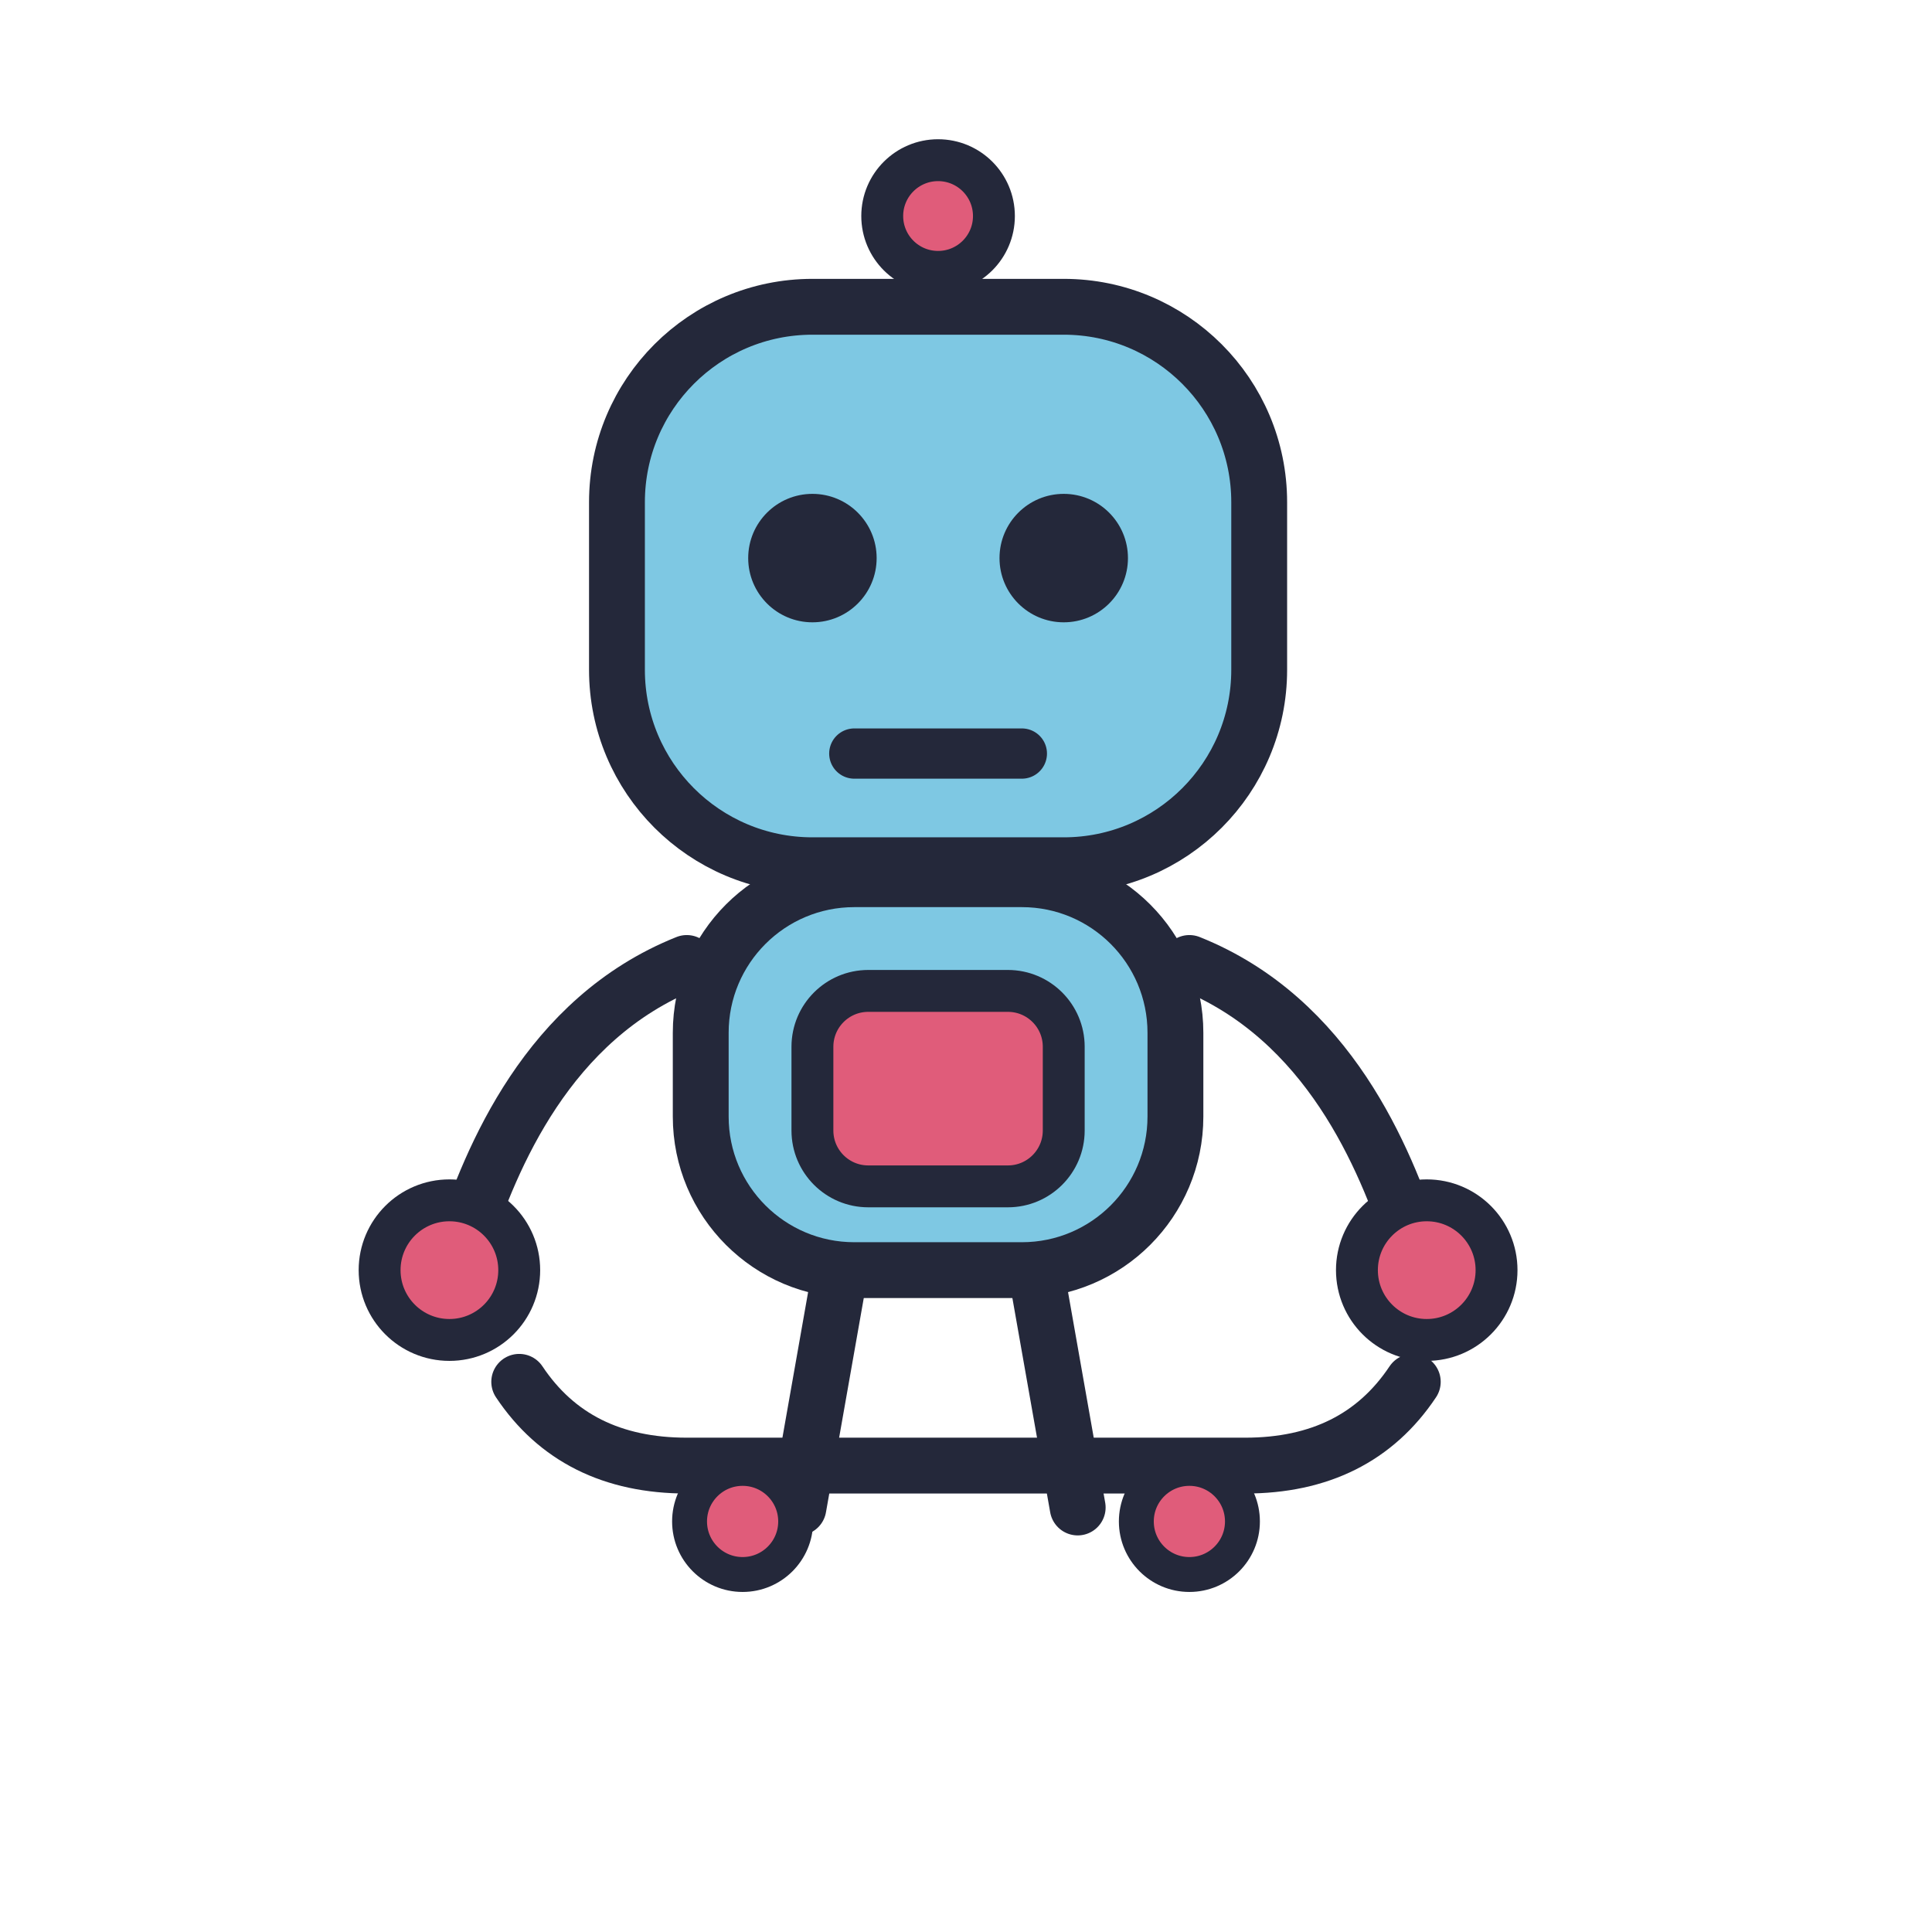
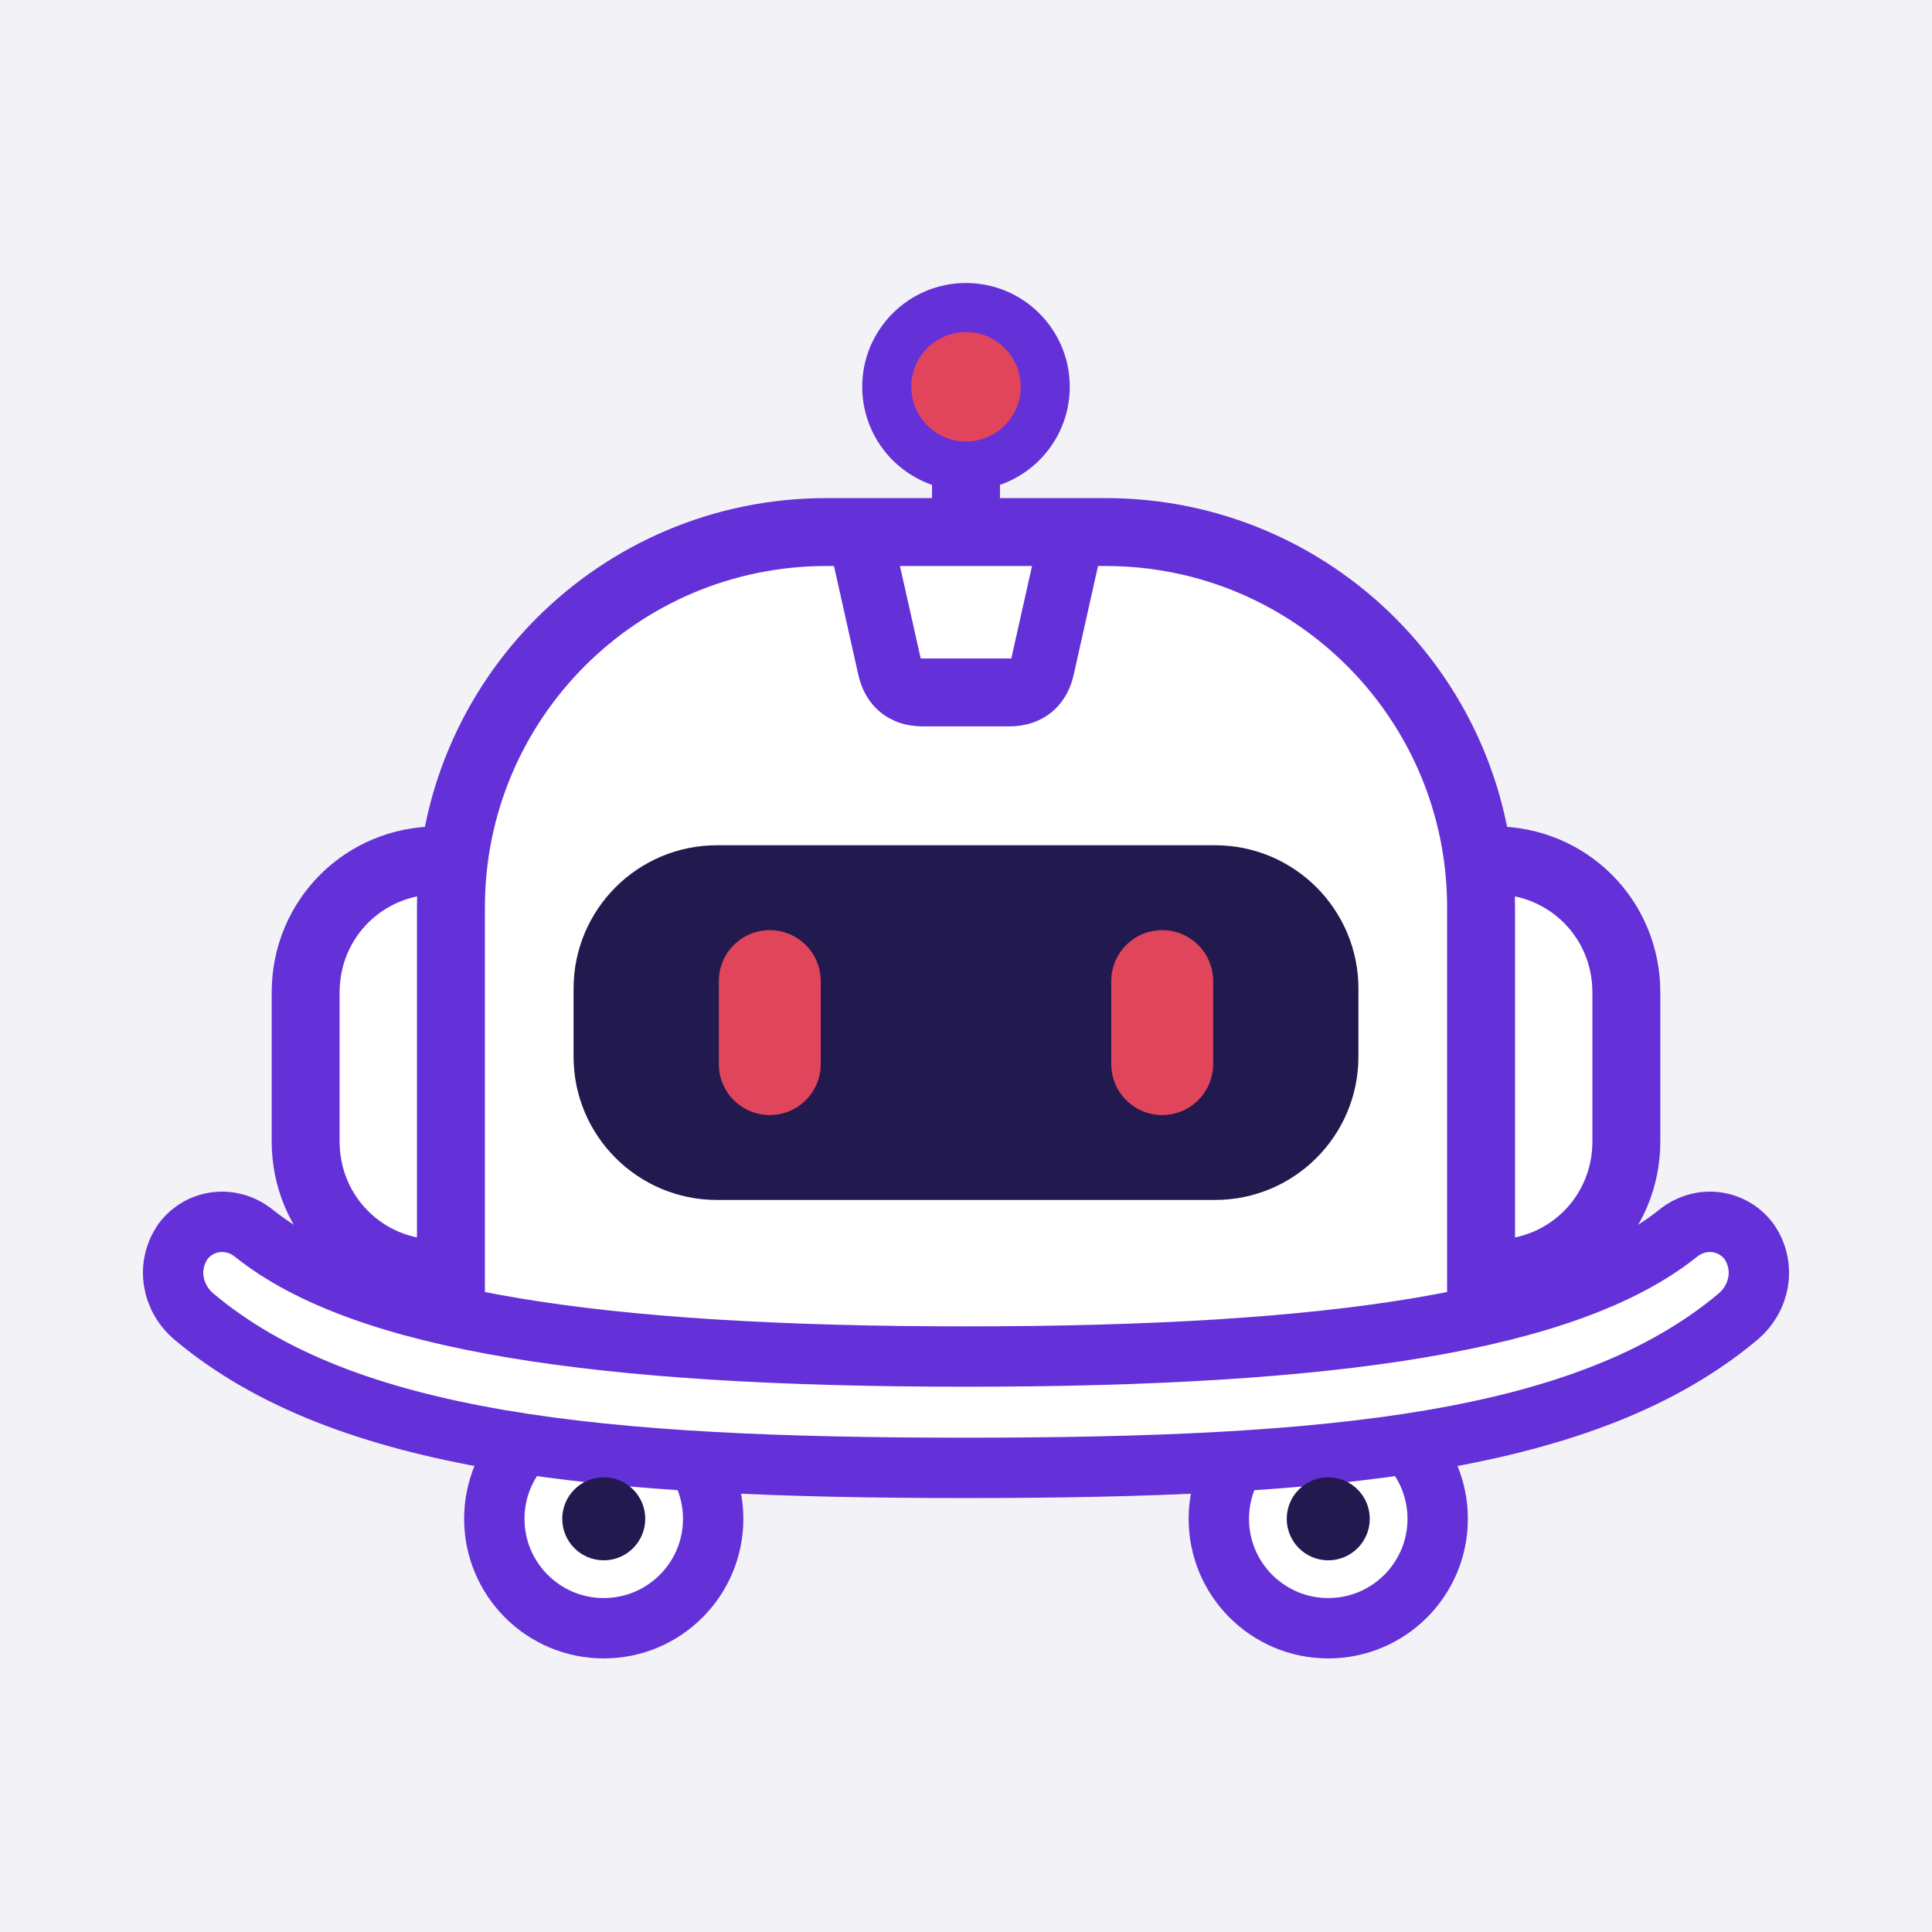
- <svg xmlns="http://www.w3.org/2000/svg" viewBox="0 0 1024 1024" role="img" aria-labelledby="title">
-   <rect width="1024" height="1024" fill="#ffffff" />
-   <g transform="translate(142 96) scale(7.4)" color="#24283a" fill="none" stroke="currentColor" stroke-linecap="round" stroke-linejoin="round">
-     <line x1="48" y1="9" x2="48" y2="3" stroke-width="4" />
-     <circle cx="48" cy="2.5" r="4" fill="#e05c7a" stroke-width="3" />
-     <path d="M30 56 C20 60, 16 70, 14 76" stroke-width="4" />
-     <path d="M66 56 C76 60, 80 70, 82 76" stroke-width="4" />
-     <circle cx="13" cy="78" r="5" fill="#e05c7a" stroke-width="3" />
-     <circle cx="83" cy="78" r="5" fill="#e05c7a" stroke-width="3" />
-     <rect x="25" y="9" width="46" height="40" rx="14" fill="#7ec8e3" stroke-width="4" />
-     <g fill="currentColor" stroke="none">
-       <circle cx="39" cy="27" r="4.6" />
-       <circle cx="57" cy="27" r="4.6" />
-     </g>
-     <path d="M42 41 h12" stroke-width="3.6" />
-     <g stroke-width="4">
-       <line x1="41" y1="78" x2="38" y2="95" />
-       <line x1="55" y1="78" x2="58" y2="95" />
-     </g>
-     <rect x="31" y="50" width="34" height="28" rx="11" fill="#7ec8e3" stroke-width="4" />
-     <rect x="39" y="58" width="18" height="14" rx="4" fill="#e05c7a" stroke-width="3" />
-     <g transform="translate(18 86)">
-       <path d="M0 0 q4 6 12 6 h40 q8 0 12 -6" stroke-width="4" />
-       <circle cx="16" cy="10" r="3.8" fill="#e05c7a" stroke-width="2.5" />
-       <circle cx="48" cy="10" r="3.8" fill="#e05c7a" stroke-width="2.5" />
-     </g>
-   </g>
+ <svg xmlns="http://www.w3.org/2000/svg" viewBox="0 0 1024 1024" role="img" aria-labelledby="title desc">
+   <rect width="1024" height="1024" fill="#f3f2f6" />
+   <path d="M512 300V255" fill="none" stroke="#6431d8" stroke-width="36" />
+   <circle cx="512" cy="205" r="55" fill="#6431d8" />
+   <circle cx="512" cy="205" r="29" fill="#e0455c" />
+   <path d="M244 456h-12c-39 0-70 31-70 70v79c0 39 31 70 70 70h12z" fill="#fff" stroke="#6431d8" stroke-width="36" stroke-linejoin="round" />
+   <path d="M780 456h12c39 0 70 31 70 70v79c0 39-31 70-70 70h-12z" fill="#fff" stroke="#6431d8" stroke-width="36" stroke-linejoin="round" />
+   <path d="M239 740V481c0-110 89-199 199-199h148c110 0 199 89 199 199v259c-73 19-164 30-273 30s-200-11-273-30z" fill="#fff" stroke="#6431d8" stroke-width="36" stroke-linejoin="round" />
+   <path d="M438 282h148l-17 76c-4 17-17 27-34 27h-46c-17 0-30-10-34-27z" fill="#6431d8" />
+   <path d="M477 300h70l-11 49h-48z" fill="#fff" />
+   <rect x="304" y="448" width="416" height="188" rx="76" fill="#221a4e" />
+   <rect x="381" y="493" width="54" height="98" rx="27" fill="#e0455c" />
+   <rect x="589" y="493" width="54" height="98" rx="27" fill="#e0455c" />
+   <circle cx="320" cy="805" r="58" fill="#fff" stroke="#6431d8" stroke-width="32" />
+   <circle cx="704" cy="805" r="58" fill="#fff" stroke="#6431d8" stroke-width="32" />
+   <path d="M135 654c58 46 181 65 377 65s319-19 377-65c12-10 29-8 38 4 9 13 6 30-6 40-80 67-215 80-409 80s-329-13-409-80c-12-10-15-27-6-40 9-12 26-14 38-4z" fill="#fff" stroke="#6431d8" stroke-width="32" stroke-linejoin="round" />
+   <circle cx="320" cy="805" r="22" fill="#221a4e" />
+   <circle cx="704" cy="805" r="22" fill="#221a4e" />
</svg>
